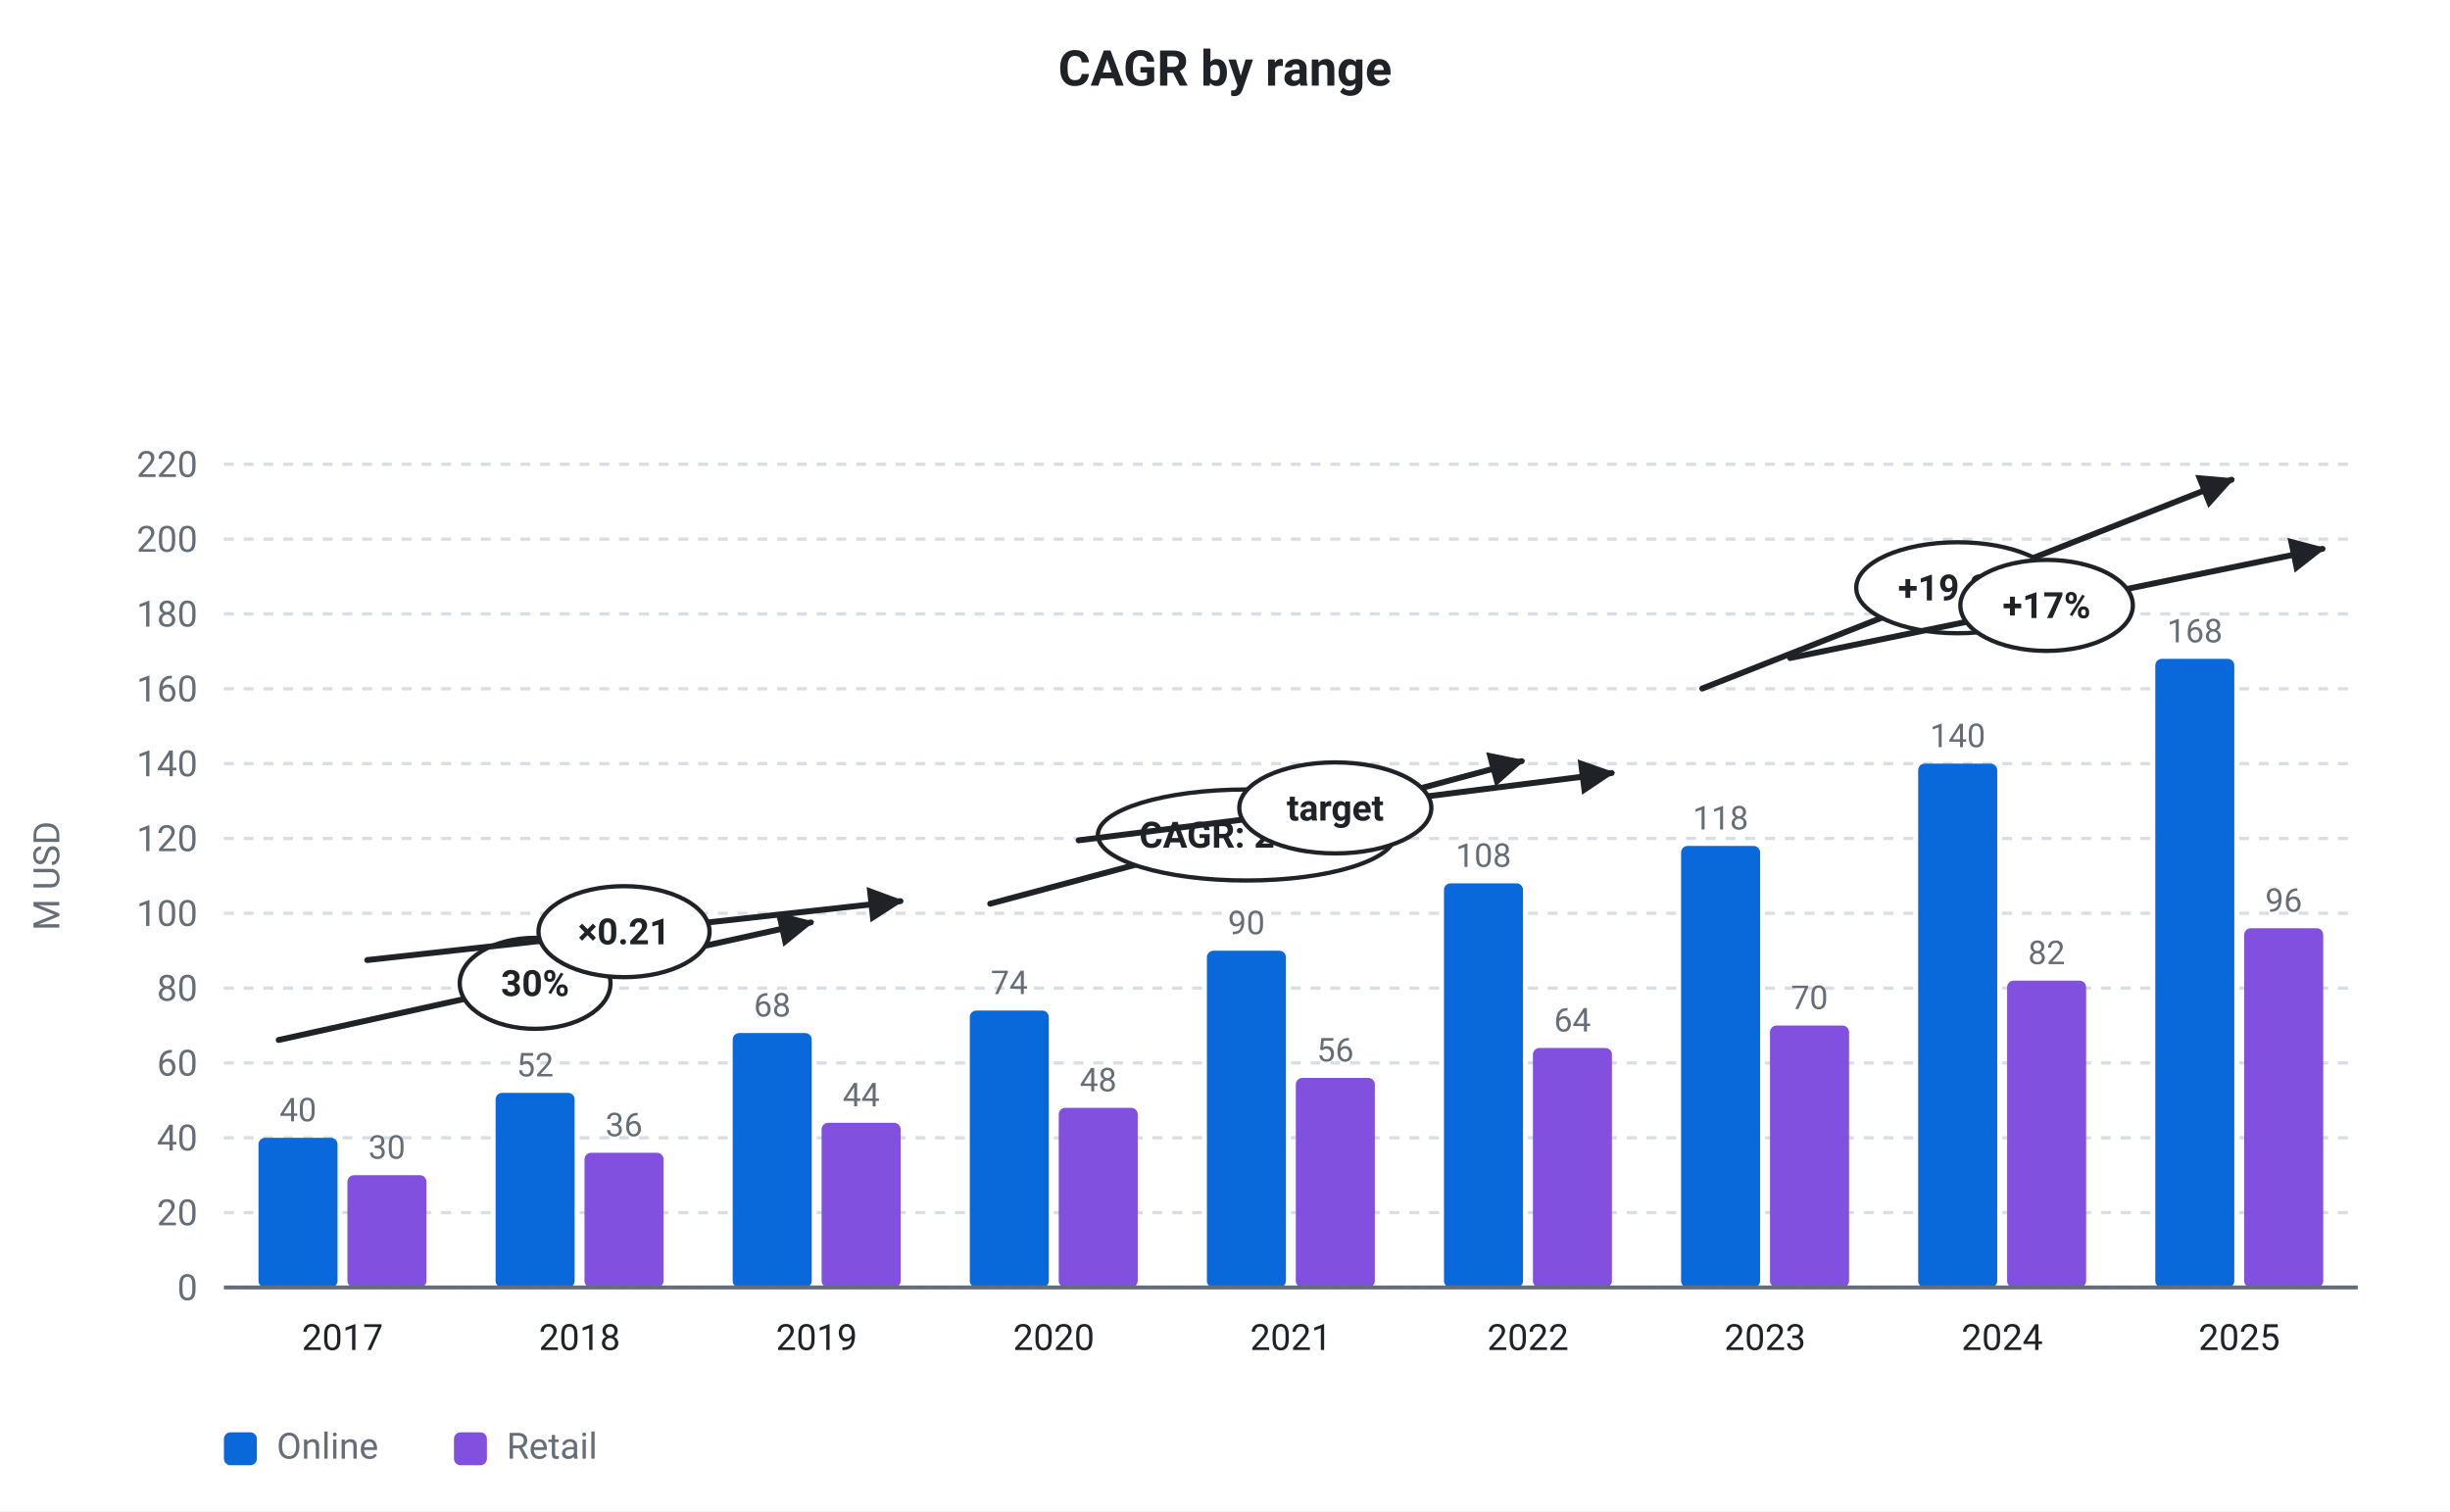
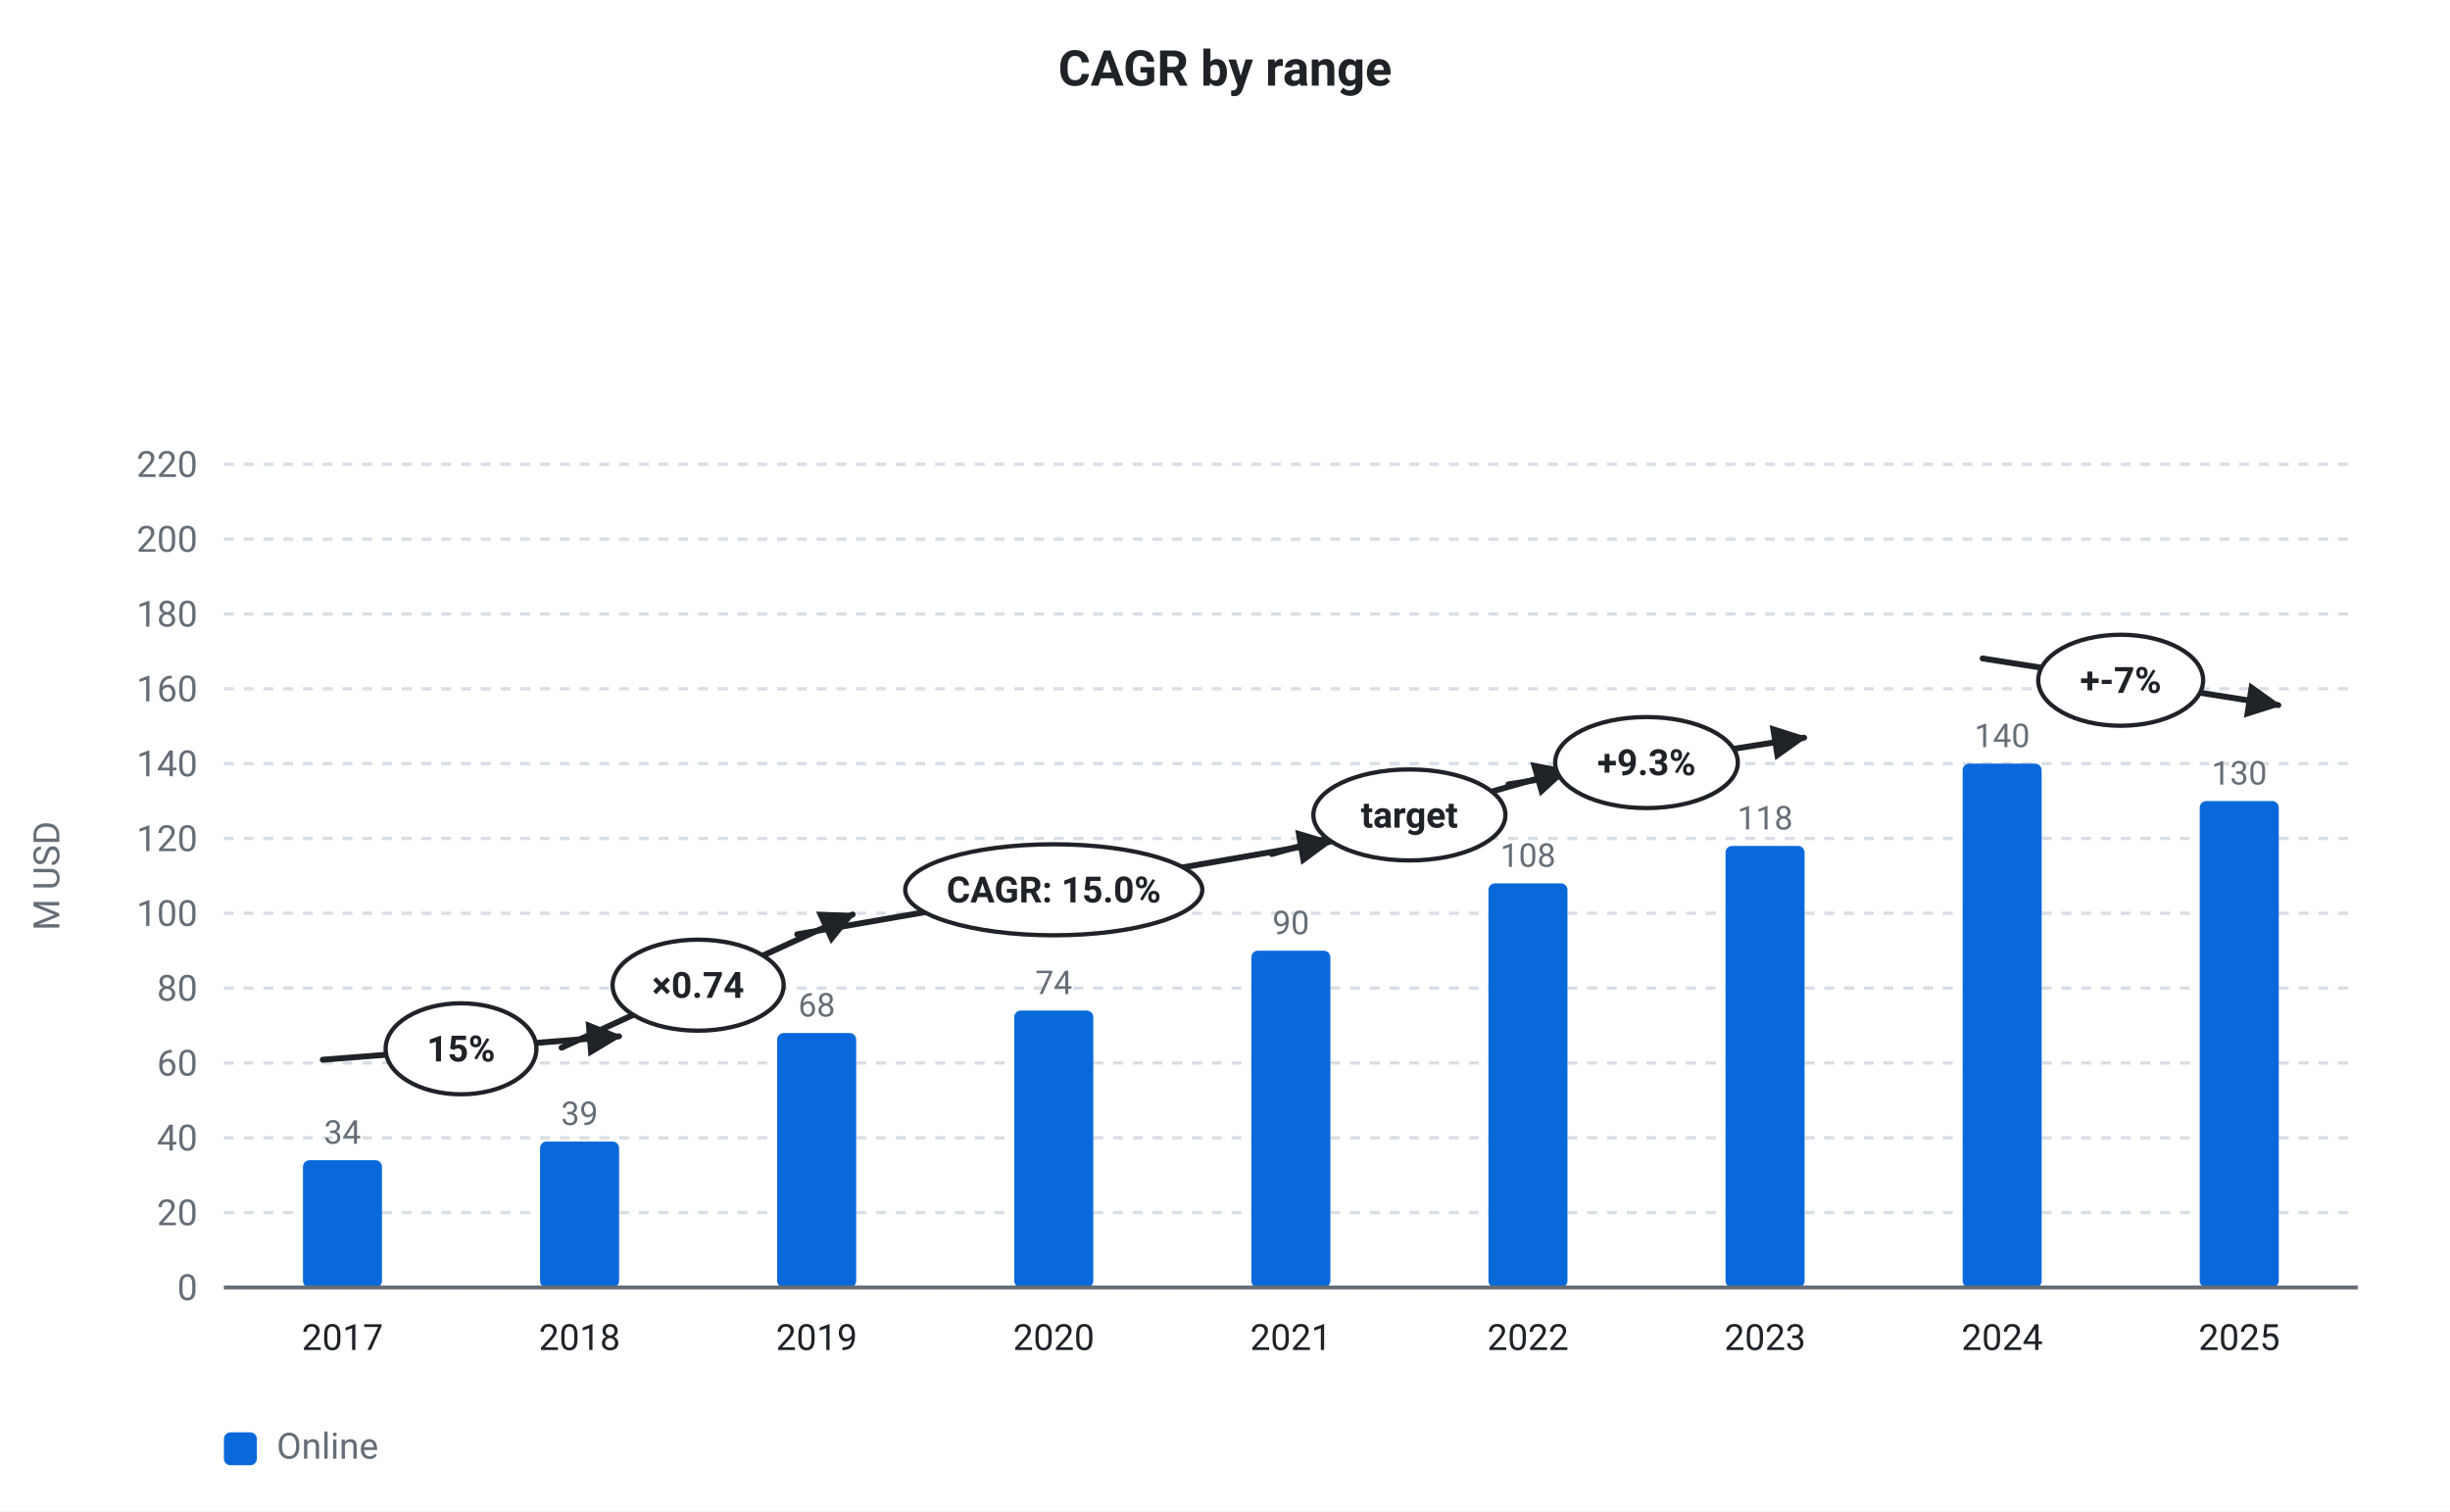
<svg xmlns="http://www.w3.org/2000/svg" viewBox="0 0 744 459" width="744" height="459" role="img" font-family="system-ui, -apple-system, &quot;Segoe UI&quot;, Roboto, sans-serif">
  <rect data-bg="canvas" x="0" y="0" width="744" height="459" fill="#ffffff" />
  <text x="372" y="26" fill="#1f2328" font-size="15" text-anchor="middle" font-weight="600">CAGR by range</text>
  <line x1="68" y1="391" x2="716" y2="391" stroke="#d8dee4" stroke-width="1" stroke-dasharray="3 3" />
  <text x="60" y="394.85" fill="#656d76" font-size="11" text-anchor="end">0</text>
  <line x1="68" y1="368.27" x2="716" y2="368.27" stroke="#d8dee4" stroke-width="1" stroke-dasharray="3 3" />
  <text x="60" y="372.12" fill="#656d76" font-size="11" text-anchor="end">20</text>
  <line x1="68" y1="345.55" x2="716" y2="345.55" stroke="#d8dee4" stroke-width="1" stroke-dasharray="3 3" />
  <text x="60" y="349.4" fill="#656d76" font-size="11" text-anchor="end">40</text>
  <line x1="68" y1="322.82" x2="716" y2="322.82" stroke="#d8dee4" stroke-width="1" stroke-dasharray="3 3" />
  <text x="60" y="326.67" fill="#656d76" font-size="11" text-anchor="end">60</text>
  <line x1="68" y1="300.09" x2="716" y2="300.09" stroke="#d8dee4" stroke-width="1" stroke-dasharray="3 3" />
  <text x="60" y="303.94" fill="#656d76" font-size="11" text-anchor="end">80</text>
  <line x1="68" y1="277.36" x2="716" y2="277.36" stroke="#d8dee4" stroke-width="1" stroke-dasharray="3 3" />
  <text x="60" y="281.21" fill="#656d76" font-size="11" text-anchor="end">100</text>
  <line x1="68" y1="254.64" x2="716" y2="254.64" stroke="#d8dee4" stroke-width="1" stroke-dasharray="3 3" />
  <text x="60" y="258.49" fill="#656d76" font-size="11" text-anchor="end">120</text>
  <line x1="68" y1="231.91" x2="716" y2="231.91" stroke="#d8dee4" stroke-width="1" stroke-dasharray="3 3" />
  <text x="60" y="235.76" fill="#656d76" font-size="11" text-anchor="end">140</text>
  <line x1="68" y1="209.18" x2="716" y2="209.18" stroke="#d8dee4" stroke-width="1" stroke-dasharray="3 3" />
  <text x="60" y="213.03" fill="#656d76" font-size="11" text-anchor="end">160</text>
  <line x1="68" y1="186.45" x2="716" y2="186.45" stroke="#d8dee4" stroke-width="1" stroke-dasharray="3 3" />
  <text x="60" y="190.3" fill="#656d76" font-size="11" text-anchor="end">180</text>
  <line x1="68" y1="163.73" x2="716" y2="163.73" stroke="#d8dee4" stroke-width="1" stroke-dasharray="3 3" />
  <text x="60" y="167.58" fill="#656d76" font-size="11" text-anchor="end">200</text>
  <line x1="68" y1="141" x2="716" y2="141" stroke="#d8dee4" stroke-width="1" stroke-dasharray="3 3" />
  <text x="60" y="144.85" fill="#656d76" font-size="11" text-anchor="end">220</text>
  <text x="18" y="266" fill="#656d76" font-size="11" text-anchor="middle" transform="rotate(-90 18 266)">M USD</text>
-   <rect x="78.5" y="345.55" width="24" height="45.45" fill="#0969da" rx="2" data-bar="0-0" />
-   <text x="90.5" y="340.55" fill="#656d76" font-size="10" text-anchor="middle">40</text>
-   <rect x="105.5" y="356.91" width="24" height="34.09" fill="#8250df" rx="2" data-bar="0-1" />
-   <text x="117.5" y="351.91" fill="#656d76" font-size="10" text-anchor="middle">30</text>
+   <rect x="92" y="352.36" width="24" height="38.64" fill="#0969da" rx="2" data-bar="0-0" />
+   <text x="104" y="347.36" fill="#656d76" font-size="10" text-anchor="middle">34</text>
  <text x="104" y="410" fill="#1f2328" font-size="11" text-anchor="middle">2017</text>
-   <rect x="150.5" y="331.91" width="24" height="59.09" fill="#0969da" rx="2" data-bar="1-0" />
-   <text x="162.5" y="326.91" fill="#656d76" font-size="10" text-anchor="middle">52</text>
-   <rect x="177.5" y="350.09" width="24" height="40.91" fill="#8250df" rx="2" data-bar="1-1" />
-   <text x="189.5" y="345.09" fill="#656d76" font-size="10" text-anchor="middle">36</text>
+   <rect x="164" y="346.68" width="24" height="44.32" fill="#0969da" rx="2" data-bar="1-0" />
+   <text x="176" y="341.68" fill="#656d76" font-size="10" text-anchor="middle">39</text>
  <text x="176" y="410" fill="#1f2328" font-size="11" text-anchor="middle">2018</text>
-   <rect x="222.5" y="313.73" width="24" height="77.27" fill="#0969da" rx="2" data-bar="2-0" />
-   <text x="234.5" y="308.73" fill="#656d76" font-size="10" text-anchor="middle">68</text>
-   <rect x="249.5" y="341" width="24" height="50" fill="#8250df" rx="2" data-bar="2-1" />
-   <text x="261.5" y="336" fill="#656d76" font-size="10" text-anchor="middle">44</text>
+   <rect x="236" y="313.73" width="24" height="77.27" fill="#0969da" rx="2" data-bar="2-0" />
+   <text x="248" y="308.73" fill="#656d76" font-size="10" text-anchor="middle">68</text>
  <text x="248" y="410" fill="#1f2328" font-size="11" text-anchor="middle">2019</text>
-   <rect x="294.5" y="306.91" width="24" height="84.09" fill="#0969da" rx="2" data-bar="3-0" />
-   <text x="306.5" y="301.91" fill="#656d76" font-size="10" text-anchor="middle">74</text>
-   <rect x="321.5" y="336.45" width="24" height="54.55" fill="#8250df" rx="2" data-bar="3-1" />
-   <text x="333.5" y="331.45" fill="#656d76" font-size="10" text-anchor="middle">48</text>
+   <rect x="308" y="306.91" width="24" height="84.09" fill="#0969da" rx="2" data-bar="3-0" />
+   <text x="320" y="301.91" fill="#656d76" font-size="10" text-anchor="middle">74</text>
  <text x="320" y="410" fill="#1f2328" font-size="11" text-anchor="middle">2020</text>
-   <rect x="366.5" y="288.73" width="24" height="102.27" fill="#0969da" rx="2" data-bar="4-0" />
-   <text x="378.5" y="283.73" fill="#656d76" font-size="10" text-anchor="middle">90</text>
-   <rect x="393.5" y="327.36" width="24" height="63.64" fill="#8250df" rx="2" data-bar="4-1" />
-   <text x="405.5" y="322.36" fill="#656d76" font-size="10" text-anchor="middle">56</text>
+   <rect x="380" y="288.73" width="24" height="102.27" fill="#0969da" rx="2" data-bar="4-0" />
+   <text x="392" y="283.73" fill="#656d76" font-size="10" text-anchor="middle">90</text>
  <text x="392" y="410" fill="#1f2328" font-size="11" text-anchor="middle">2021</text>
-   <rect x="438.5" y="268.27" width="24" height="122.73" fill="#0969da" rx="2" data-bar="5-0" />
-   <text x="450.5" y="263.27" fill="#656d76" font-size="10" text-anchor="middle">108</text>
-   <rect x="465.5" y="318.27" width="24" height="72.73" fill="#8250df" rx="2" data-bar="5-1" />
-   <text x="477.5" y="313.27" fill="#656d76" font-size="10" text-anchor="middle">64</text>
+   <rect x="452" y="268.27" width="24" height="122.73" fill="#0969da" rx="2" data-bar="5-0" />
+   <text x="464" y="263.27" fill="#656d76" font-size="10" text-anchor="middle">108</text>
  <text x="464" y="410" fill="#1f2328" font-size="11" text-anchor="middle">2022</text>
-   <rect x="510.5" y="256.91" width="24" height="134.09" fill="#0969da" rx="2" data-bar="6-0" />
-   <text x="522.5" y="251.91" fill="#656d76" font-size="10" text-anchor="middle">118</text>
-   <rect x="537.5" y="311.45" width="24" height="79.55" fill="#8250df" rx="2" data-bar="6-1" />
-   <text x="549.5" y="306.45" fill="#656d76" font-size="10" text-anchor="middle">70</text>
+   <rect x="524" y="256.91" width="24" height="134.09" fill="#0969da" rx="2" data-bar="6-0" />
+   <text x="536" y="251.91" fill="#656d76" font-size="10" text-anchor="middle">118</text>
  <text x="536" y="410" fill="#1f2328" font-size="11" text-anchor="middle">2023</text>
-   <rect x="582.5" y="231.91" width="24" height="159.09" fill="#0969da" rx="2" data-bar="7-0" />
-   <text x="594.5" y="226.91" fill="#656d76" font-size="10" text-anchor="middle">140</text>
-   <rect x="609.5" y="297.82" width="24" height="93.18" fill="#8250df" rx="2" data-bar="7-1" />
-   <text x="621.5" y="292.82" fill="#656d76" font-size="10" text-anchor="middle">82</text>
+   <rect x="596" y="231.91" width="24" height="159.09" fill="#0969da" rx="2" data-bar="7-0" />
+   <text x="608" y="226.91" fill="#656d76" font-size="10" text-anchor="middle">140</text>
  <text x="608" y="410" fill="#1f2328" font-size="11" text-anchor="middle">2024</text>
-   <rect x="654.5" y="200.09" width="24" height="190.91" fill="#0969da" rx="2" data-bar="8-0" />
-   <text x="666.5" y="195.09" fill="#656d76" font-size="10" text-anchor="middle">168</text>
-   <rect x="681.5" y="281.91" width="24" height="109.09" fill="#8250df" rx="2" data-bar="8-1" />
-   <text x="693.5" y="276.91" fill="#656d76" font-size="10" text-anchor="middle">96</text>
+   <rect x="668" y="243.27" width="24" height="147.73" fill="#0969da" rx="2" data-bar="8-0" />
+   <text x="680" y="238.27" fill="#656d76" font-size="10" text-anchor="middle">130</text>
  <text x="680" y="410" fill="#1f2328" font-size="11" text-anchor="middle">2025</text>
  <line x1="68" y1="391" x2="716" y2="391" stroke="#656d76" stroke-width="1.2" />
  <defs>
    <marker id="ext-series-cagr-arrow" viewBox="0 0 10 10" refX="9" refY="5" markerWidth="6" markerHeight="6" orient="auto-start-reverse">
      <path d="M 0 0 L 10 5 L 0 10 z" fill="#1f2328" />
    </marker>
  </defs>
-   <line x1="84.64" y1="315.84" x2="246.22" y2="280.14" stroke="#1f2328" stroke-width="1.8" stroke-linecap="round" marker-end="url(#ext-series-cagr-arrow)" data-cagr="0:1-3" />
-   <ellipse data-cagr-oval="0" cx="162.5" cy="298.64" rx="22.89" ry="13.82" fill="#ffffff" stroke="#1f2328" stroke-width="1.3" />
-   <text x="162.5" y="302.49" fill="#1f2328" font-size="11" text-anchor="middle" font-weight="600" data-cagr-label="30%">30%</text>
-   <line x1="300.7" y1="274.46" x2="462.09" y2="231.16" stroke="#1f2328" stroke-width="1.8" stroke-linecap="round" marker-end="url(#ext-series-cagr-arrow)" data-cagr="0:4-6" />
-   <ellipse data-cagr-oval="1" cx="378.5" cy="253.59" rx="45.11" ry="13.82" fill="#ffffff" stroke="#1f2328" stroke-width="1.3" />
-   <text x="378.5" y="257.44" fill="#1f2328" font-size="11" text-anchor="middle" font-weight="600" data-cagr-label="CAGR: 20.8%">CAGR: 20.8%</text>
-   <line x1="516.92" y1="209.11" x2="677.66" y2="145.69" stroke="#1f2328" stroke-width="1.8" stroke-linecap="round" marker-end="url(#ext-series-cagr-arrow)" data-cagr="0:7-9" />
-   <ellipse data-cagr-oval="2" cx="594.5" cy="178.5" rx="30.81" ry="13.82" fill="#ffffff" stroke="#1f2328" stroke-width="1.3" />
-   <text x="594.5" y="182.35" fill="#1f2328" font-size="11" text-anchor="middle" font-weight="600" data-cagr-label="+19.3%">+19.3%</text>
-   <line x1="111.54" y1="291.57" x2="273.43" y2="273.68" stroke="#1f2328" stroke-width="1.8" stroke-linecap="round" marker-end="url(#ext-series-cagr-arrow)" data-cagr="1:1-3" />
-   <ellipse data-cagr-oval="3" cx="189.5" cy="282.95" rx="25.97" ry="13.82" fill="#ffffff" stroke="#1f2328" stroke-width="1.3" />
-   <text x="189.5" y="286.8" fill="#1f2328" font-size="11" text-anchor="middle" font-weight="600" data-cagr-label="×0.21">×0.21</text>
-   <line x1="327.55" y1="255.21" x2="489.41" y2="234.77" stroke="#1f2328" stroke-width="1.8" stroke-linecap="round" marker-end="url(#ext-series-cagr-arrow)" data-cagr="1:4-6" />
-   <ellipse data-cagr-oval="4" cx="405.5" cy="245.36" rx="29.16" ry="13.82" fill="#ffffff" stroke="#1f2328" stroke-width="1.3" />
-   <text x="405.5" y="249.21" fill="#1f2328" font-size="11" text-anchor="middle" font-weight="600" data-cagr-label="target">target</text>
-   <line x1="543.62" y1="199.84" x2="705.26" y2="166.68" stroke="#1f2328" stroke-width="1.8" stroke-linecap="round" marker-end="url(#ext-series-cagr-arrow)" data-cagr="1:7-9" />
-   <ellipse data-cagr-oval="5" cx="621.5" cy="183.86" rx="26.19" ry="13.82" fill="#ffffff" stroke="#1f2328" stroke-width="1.3" />
-   <text x="621.5" y="187.71" fill="#1f2328" font-size="11" text-anchor="middle" font-weight="600" data-cagr-label="+17%">+17%</text>
+   <line x1="98.02" y1="321.84" x2="187.96" y2="314.74" stroke="#1f2328" stroke-width="1.8" stroke-linecap="round" marker-end="url(#ext-series-cagr-arrow)" data-cagr="0:1-2" />
+   <ellipse data-cagr-oval="0" cx="140" cy="318.52" rx="22.89" ry="13.82" fill="#ffffff" stroke="#1f2328" stroke-width="1.3" />
+   <text x="140" y="322.37" fill="#1f2328" font-size="11" text-anchor="middle" font-weight="600" data-cagr-label="15%">15%</text>
+   <line x1="170.54" y1="318.18" x2="258.91" y2="277.73" stroke="#1f2328" stroke-width="1.8" stroke-linecap="round" marker-end="url(#ext-series-cagr-arrow)" data-cagr="0:2-3" />
+   <ellipse data-cagr-oval="1" cx="212" cy="299.2" rx="25.97" ry="13.82" fill="#ffffff" stroke="#1f2328" stroke-width="1.3" />
+   <text x="212" y="303.05" fill="#1f2328" font-size="11" text-anchor="middle" font-weight="600" data-cagr-label="×0.74">×0.74</text>
+   <line x1="242.09" y1="283.75" x2="403.82" y2="255.67" stroke="#1f2328" stroke-width="1.8" stroke-linecap="round" marker-end="url(#ext-series-cagr-arrow)" data-cagr="0:3-5" />
+   <ellipse data-cagr-oval="2" cx="320" cy="270.23" rx="45.11" ry="13.82" fill="#ffffff" stroke="#1f2328" stroke-width="1.3" />
+   <text x="320" y="274.08" fill="#1f2328" font-size="11" text-anchor="middle" font-weight="600" data-cagr-label="CAGR: 15.0%">CAGR: 15.0%</text>
+   <line x1="386.23" y1="259.37" x2="475.54" y2="233.99" stroke="#1f2328" stroke-width="1.8" stroke-linecap="round" marker-end="url(#ext-series-cagr-arrow)" data-cagr="0:5-6" />
+   <ellipse data-cagr-oval="3" cx="428" cy="247.5" rx="29.16" ry="13.82" fill="#ffffff" stroke="#1f2328" stroke-width="1.3" />
+   <text x="428" y="251.35" fill="#1f2328" font-size="11" text-anchor="middle" font-weight="600" data-cagr-label="target">target</text>
+   <line x1="458.07" y1="238.21" x2="547.85" y2="224.04" stroke="#1f2328" stroke-width="1.8" stroke-linecap="round" marker-end="url(#ext-series-cagr-arrow)" data-cagr="0:6-7" />
+   <ellipse data-cagr-oval="4" cx="500" cy="231.59" rx="27.73" ry="13.82" fill="#ffffff" stroke="#1f2328" stroke-width="1.3" />
+   <text x="500" y="235.44" fill="#1f2328" font-size="11" text-anchor="middle" font-weight="600" data-cagr-label="+9.3%">+9.3%</text>
+   <line x1="602.07" y1="199.97" x2="691.85" y2="214.14" stroke="#1f2328" stroke-width="1.8" stroke-linecap="round" marker-end="url(#ext-series-cagr-arrow)" data-cagr="0:8-9" />
+   <ellipse data-cagr-oval="5" cx="644" cy="206.59" rx="25.04" ry="13.82" fill="#ffffff" stroke="#1f2328" stroke-width="1.3" />
+   <text x="644" y="210.44" fill="#1f2328" font-size="11" text-anchor="middle" font-weight="600" data-cagr-label="+-7%">+-7%</text>
  <rect x="68" y="435" width="10" height="10" fill="#0969da" rx="2" />
  <text x="84" y="443" fill="#656d76" font-size="11" text-anchor="start">Online</text>
-   <rect x="137.86" y="435" width="10" height="10" fill="#8250df" rx="2" />
-   <text x="153.86" y="443" fill="#656d76" font-size="11" text-anchor="start">Retail</text>
</svg>
